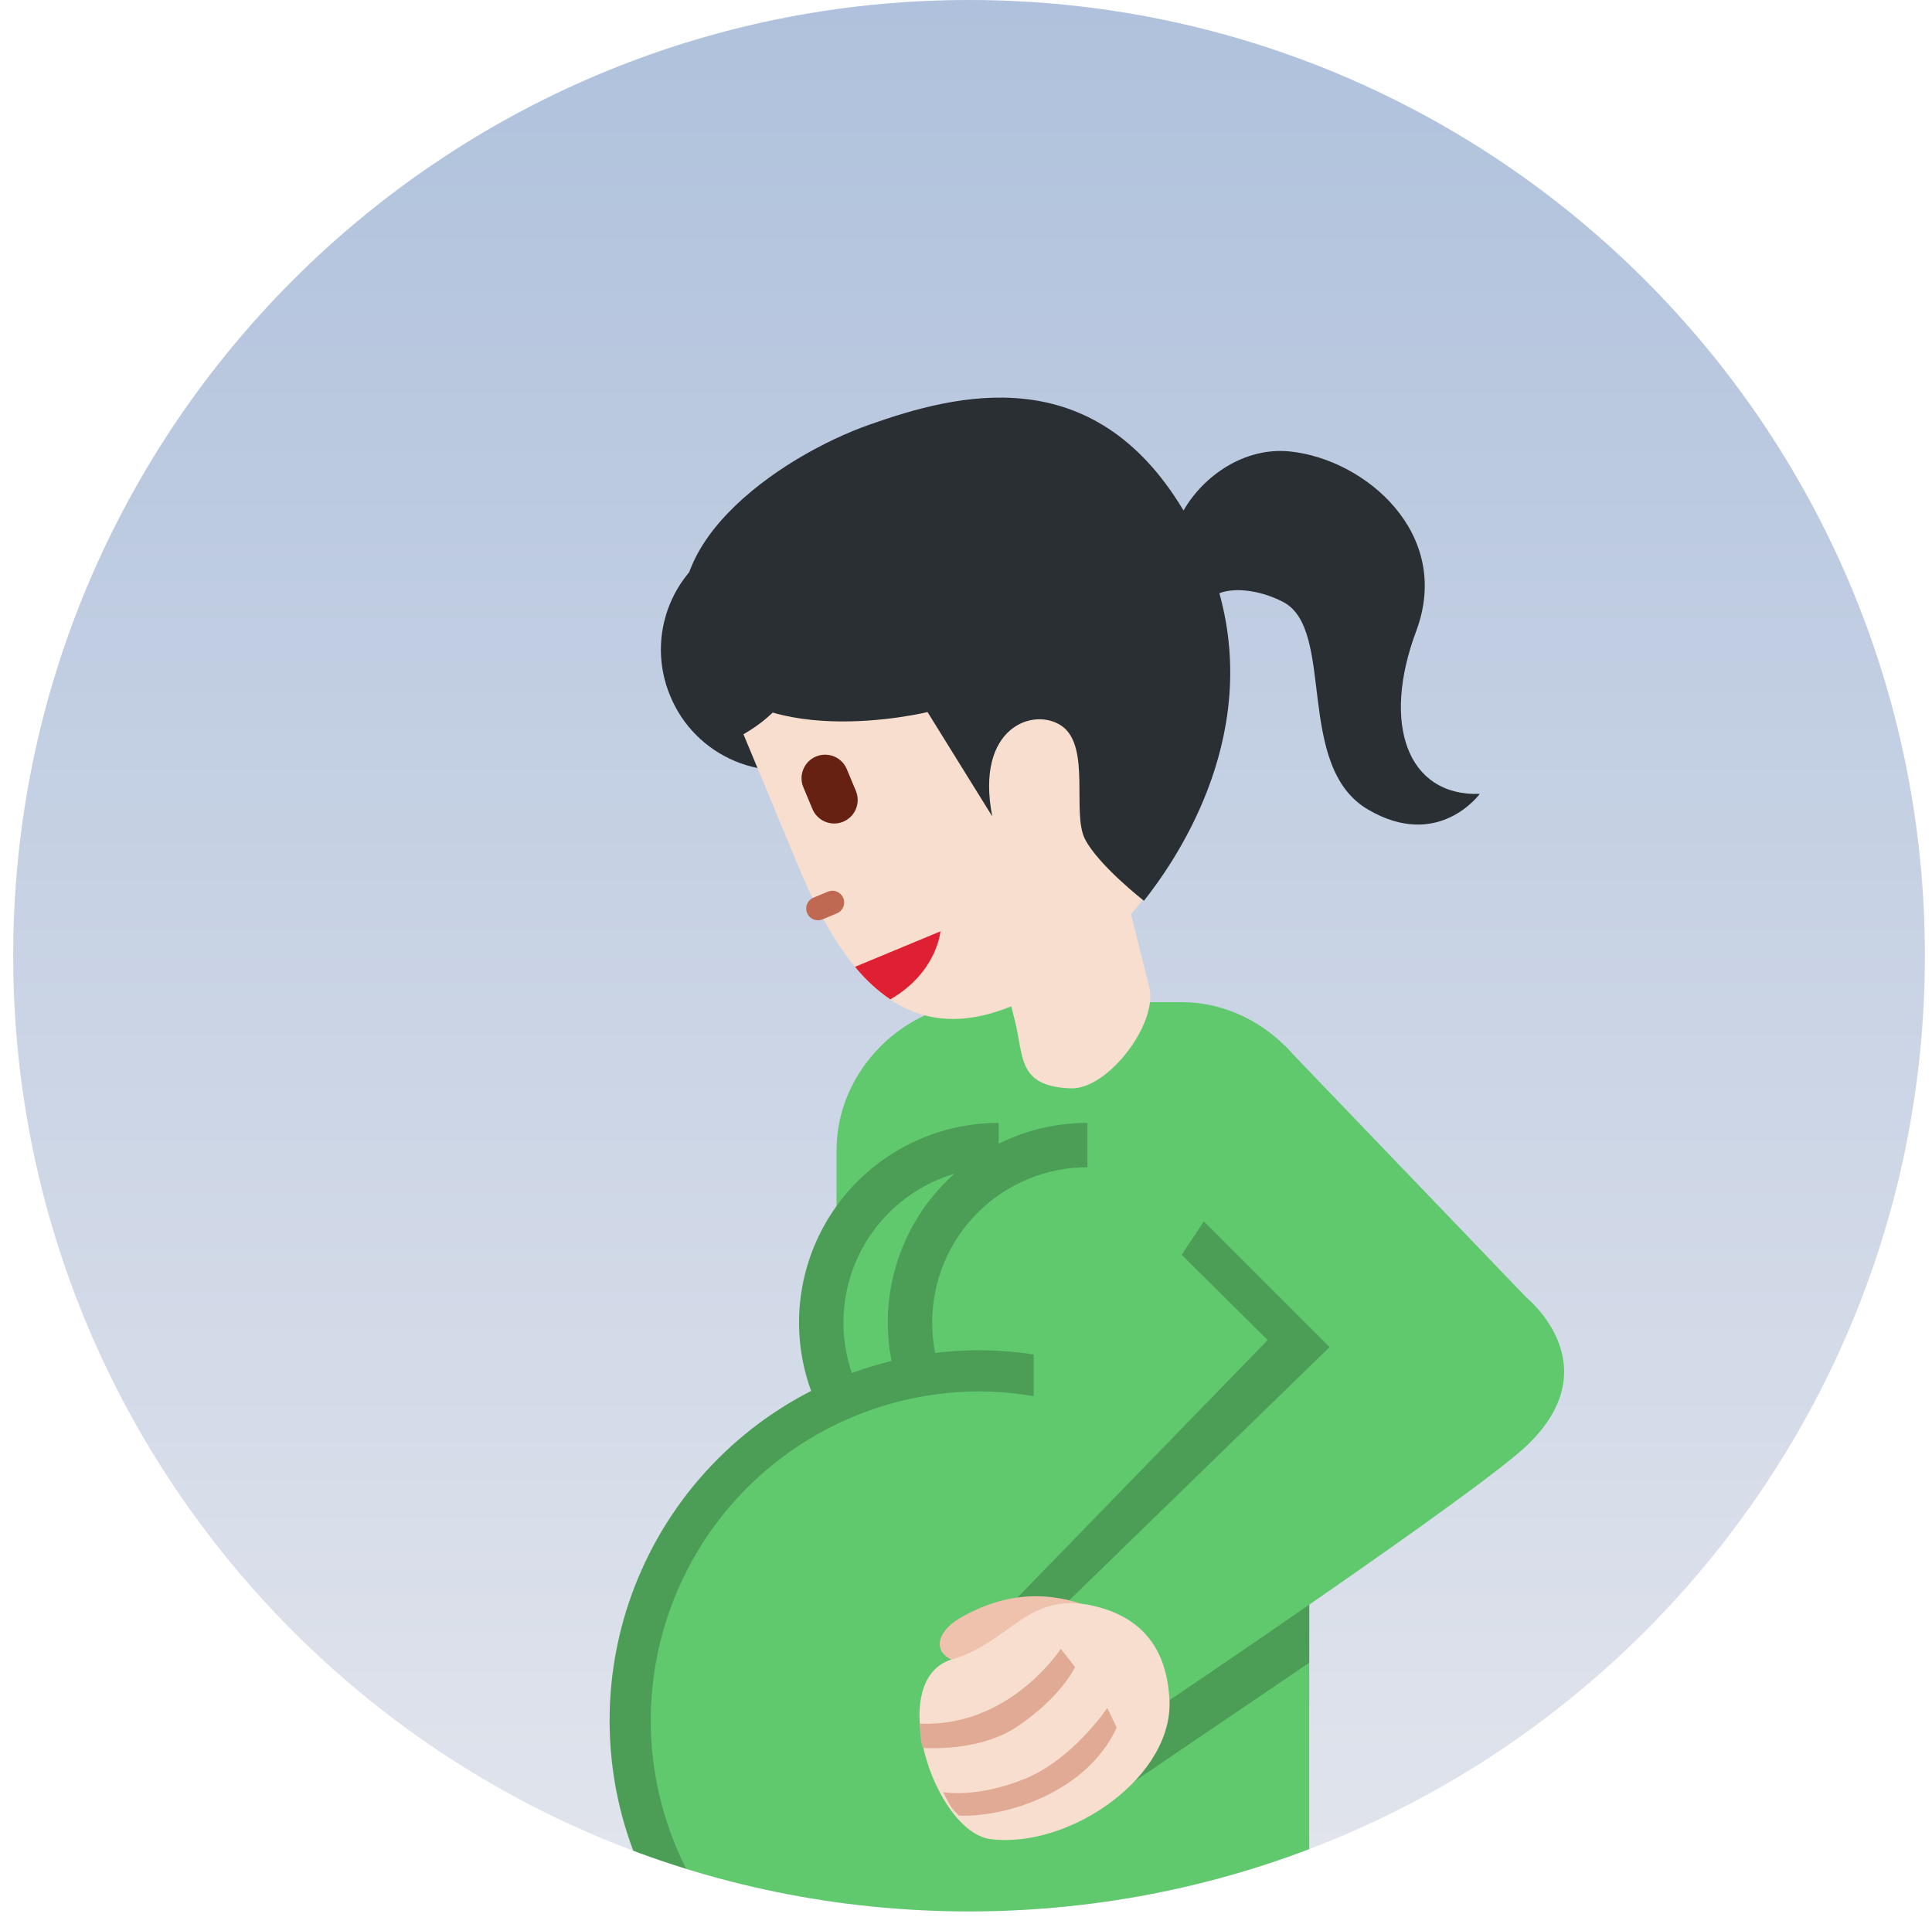
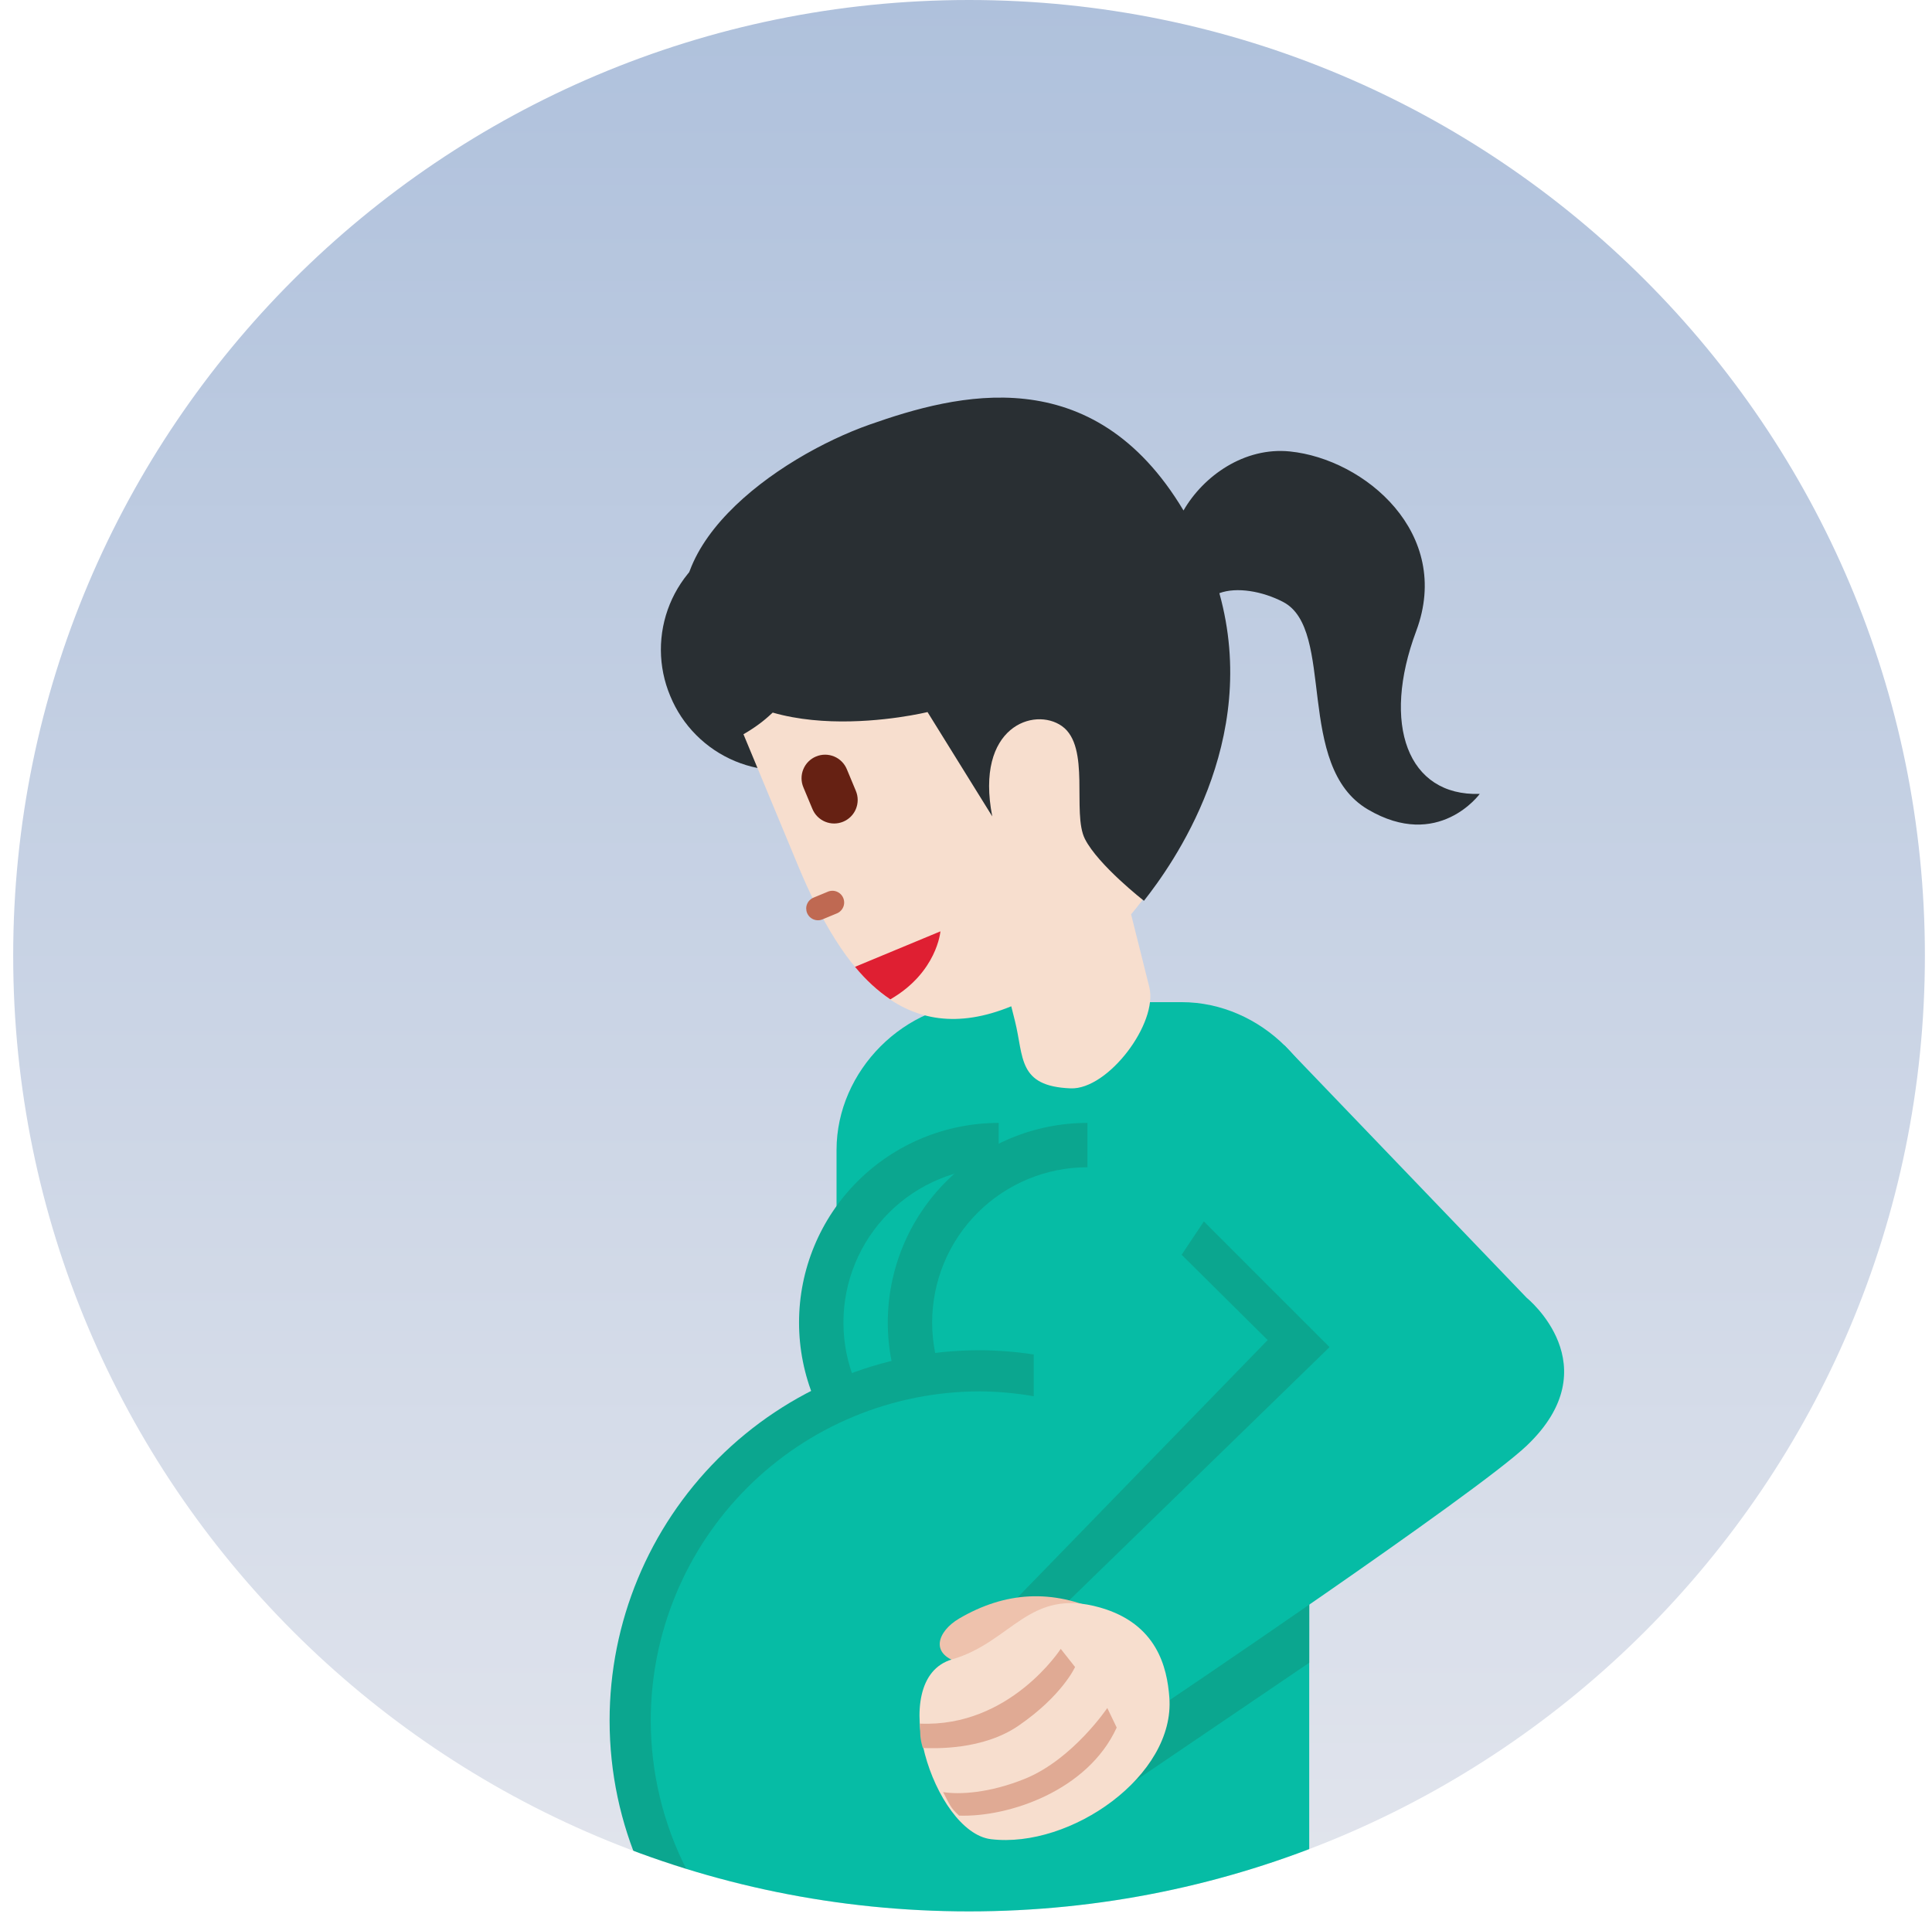
<svg xmlns="http://www.w3.org/2000/svg" width="127" height="126" viewBox="0 0 127 126" fill="none">
  <circle cx="63.7" cy="62.833" r="62.833" fill="url(#paint0_linear_4741_2340)" />
  <mask id="mask0_4741_2340" style="mask-type:alpha" maskUnits="userSpaceOnUse" x="0" y="0" width="127" height="126" fill="#000000">
    <circle cx="63.7" cy="62.833" r="62.833" fill="url(#paint1_linear_4741_2340)" />
  </mask>
  <g mask="url(#mask0_4741_2340)">
-     <path d="M77.671 65.887H64.711C59.481 65.887 54.99 70.381 54.99 75.607V130.695H86.062V104.576L87.394 99.466V75.607C87.394 70.378 82.9 65.887 77.671 65.887Z" fill="#60c96d" />
-     <path d="M65.649 73.826C62.169 73.826 58.831 75.209 56.369 77.67C53.908 80.131 52.525 83.469 52.525 86.95C52.525 90.431 53.908 93.769 56.369 96.23C58.831 98.691 62.169 100.074 65.649 100.074V73.826Z" fill="#4c9e57" />
-     <path d="M65.651 76.742C62.944 76.742 60.347 77.818 58.433 79.732C56.519 81.646 55.443 84.242 55.443 86.95C55.443 89.657 56.519 92.253 58.433 94.167C60.347 96.082 62.944 97.157 65.651 97.157V76.742Z" fill="#60c96d" />
-     <path d="M71.483 73.826C68.002 73.826 64.664 75.209 62.203 77.67C59.742 80.131 58.359 83.469 58.359 86.95C58.359 90.431 59.742 93.769 62.203 96.23C64.664 98.691 68.002 100.074 71.483 100.074V73.826Z" fill="#4c9e57" />
-     <path d="M71.483 76.742C68.776 76.742 66.179 77.818 64.265 79.732C62.351 81.646 61.275 84.242 61.275 86.95C61.275 89.657 62.351 92.253 64.265 94.167C66.179 96.082 68.776 97.157 71.483 97.157V76.742Z" fill="#60c96d" />
-     <path d="M47.608 130.695H68.472V89.136C67.132 88.902 65.775 88.78 64.415 88.772C57.959 88.772 51.767 91.336 47.202 95.901C42.637 100.467 40.072 106.658 40.072 113.115C40.072 120.032 42.971 126.262 47.608 130.695Z" fill="#4c9e57" />
-     <path d="M67.952 78.699V91.796C66.783 91.593 65.6 91.486 64.414 91.478C61.573 91.478 58.759 92.037 56.134 93.124C53.508 94.212 51.123 95.805 49.114 97.815C47.105 99.824 45.511 102.209 44.424 104.835C43.336 107.46 42.777 110.274 42.777 113.115C42.778 116.555 43.599 119.945 45.175 123.002C46.75 126.06 49.032 128.698 51.833 130.695H83.027V70.422L67.952 78.699Z" fill="#60c96d" />
-     <path d="M84.427 72.367L98.571 87.282L86.066 100.438L86.06 109.321L74.569 117.119L66.867 105.048L83.33 88.104L77.675 82.496L84.427 72.367Z" fill="#4c9e57" />
-     <path d="M84.423 68.721L100.359 85.327C100.359 85.327 105.891 89.783 100.359 95.047C97.037 98.206 76.222 112.225 76.222 112.225L69.742 105.744L87.398 88.567L77.675 78.846L84.423 68.721Z" fill="#60c96d" />
+     <path d="M77.671 65.887H64.711C59.481 65.887 54.99 70.381 54.99 75.607V130.695H86.062V104.576L87.394 99.466V75.607C87.394 70.378 82.9 65.887 77.671 65.887Z" fill="#06bca5" />
+     <path d="M65.649 73.826C62.169 73.826 58.831 75.209 56.369 77.67C53.908 80.131 52.525 83.469 52.525 86.95C52.525 90.431 53.908 93.769 56.369 96.23C58.831 98.691 62.169 100.074 65.649 100.074V73.826Z" fill="#0ba68f" />
+     <path d="M65.651 76.742C62.944 76.742 60.347 77.818 58.433 79.732C56.519 81.646 55.443 84.242 55.443 86.95C55.443 89.657 56.519 92.253 58.433 94.167C60.347 96.082 62.944 97.157 65.651 97.157V76.742Z" fill="#06bca5" />
+     <path d="M71.483 73.826C68.002 73.826 64.664 75.209 62.203 77.67C59.742 80.131 58.359 83.469 58.359 86.95C58.359 90.431 59.742 93.769 62.203 96.23C64.664 98.691 68.002 100.074 71.483 100.074V73.826Z" fill="#0ba68f" />
+     <path d="M71.483 76.742C68.776 76.742 66.179 77.818 64.265 79.732C62.351 81.646 61.275 84.242 61.275 86.95C61.275 89.657 62.351 92.253 64.265 94.167C66.179 96.082 68.776 97.157 71.483 97.157V76.742Z" fill="#06bca5" />
+     <path d="M47.608 130.695H68.472V89.136C67.132 88.902 65.775 88.78 64.415 88.772C57.959 88.772 51.767 91.336 47.202 95.901C42.637 100.467 40.072 106.658 40.072 113.115C40.072 120.032 42.971 126.262 47.608 130.695Z" fill="#0ba68f" />
+     <path d="M67.952 78.699V91.796C66.783 91.593 65.6 91.486 64.414 91.478C61.573 91.478 58.759 92.037 56.134 93.124C53.508 94.212 51.123 95.805 49.114 97.815C47.105 99.824 45.511 102.209 44.424 104.835C43.336 107.46 42.777 110.274 42.777 113.115C42.778 116.555 43.599 119.945 45.175 123.002C46.75 126.06 49.032 128.698 51.833 130.695H83.027V70.422L67.952 78.699Z" fill="#06bca5" />
+     <path d="M84.427 72.367L98.571 87.282L86.066 100.438L86.06 109.321L74.569 117.119L66.867 105.048L83.33 88.104L77.675 82.496L84.427 72.367Z" fill="#0ba68f" />
+     <path d="M84.423 68.721L100.359 85.327C100.359 85.327 105.891 89.783 100.359 95.047C97.037 98.206 76.222 112.225 76.222 112.225L69.742 105.744L87.398 88.567L77.675 78.846L84.423 68.721Z" fill="#06bca5" />
    <path d="M72.447 105.996C69.169 104.436 66.06 104.651 63.054 106.41C61.616 107.253 61.03 108.828 63.231 109.35C65.442 109.866 72.447 105.996 72.447 105.996Z" fill="#EEC2AD" />
    <path d="M76.866 111.589C77.271 116.737 70.374 121.546 65.142 120.919C61.403 120.47 58.148 110.396 62.584 109.098C66.539 107.944 67.633 104.351 72.325 105.692C76.052 106.76 76.717 109.612 76.866 111.589Z" fill="#F7DECE" />
    <path d="M73.406 113.58L72.788 112.294C72.788 112.294 70.539 115.639 67.413 116.931C65.042 117.899 63.044 117.995 61.997 117.823C62.446 118.678 62.455 118.824 63.044 119.369C66.302 119.483 71.507 117.736 73.406 113.58ZM66.94 113.466C69.827 111.489 70.67 109.599 70.67 109.599L69.728 108.406C69.728 108.406 66.389 113.586 60.463 113.32C60.507 114.044 60.448 114.184 60.661 114.924C61.457 114.951 64.595 115.07 66.94 113.466Z" fill="#E0AA94" />
    <path d="M58.573 39.729C58.975 40.684 59.184 41.708 59.189 42.744C59.195 43.78 58.996 44.806 58.604 45.765C58.212 46.724 57.636 47.596 56.907 48.332C56.178 49.068 55.311 49.653 54.356 50.053C53.398 50.448 52.372 50.65 51.336 50.648C50.3 50.646 49.274 50.439 48.318 50.041C47.361 49.642 46.493 49.059 45.762 48.324C45.031 47.59 44.452 46.718 44.059 45.76C43.657 44.805 43.448 43.78 43.443 42.744C43.439 41.709 43.638 40.682 44.03 39.723C44.422 38.764 45 37.892 45.729 37.156C46.459 36.421 47.326 35.836 48.281 35.436C49.239 35.042 50.265 34.84 51.301 34.842C52.336 34.844 53.361 35.05 54.317 35.449C55.273 35.848 56.141 36.431 56.871 37.166C57.602 37.9 58.18 38.771 58.573 39.729Z" fill="#292F33" />
    <path d="M74.352 60.114C77.86 55.929 79.954 50.58 78.155 46.258L75.18 39.092C59.099 45.147 52.482 36.838 52.482 36.838C52.482 36.838 55.631 44.415 48.871 48.273L52.467 56.929C55.407 63.998 59.414 69.061 66.475 66.159L66.714 67.11C67.314 69.493 66.874 71.421 70.382 71.555C72.835 71.648 76.148 67.268 75.547 64.885L74.352 60.114Z" fill="#F7DECE" />
    <path d="M93.095 41.487C95.498 35.065 89.715 30.183 84.792 29.681C81.805 29.378 79.111 31.282 77.798 33.563C71.817 23.548 62.869 25.907 57.176 27.911C51.145 30.034 42.174 36.278 45.694 42.989C49.215 49.702 60.971 46.815 60.971 46.815L65.226 53.674C64.076 47.771 67.996 46.453 69.807 47.739C71.715 49.096 70.449 53.444 71.318 55.159C72.187 56.873 75.197 59.224 75.197 59.224C77.046 56.873 82.882 48.789 80.155 38.999C81.283 38.576 82.978 38.862 84.346 39.576C87.822 41.382 85.083 50.376 89.919 53.219C94.553 55.946 97.271 52.196 97.271 52.196C92.523 52.353 90.799 47.626 93.095 41.487Z" fill="#292F33" />
    <path d="M54.982 60.064L54.084 60.437C53.989 60.479 53.888 60.502 53.785 60.504C53.682 60.506 53.579 60.487 53.484 60.449C53.388 60.411 53.301 60.355 53.227 60.282C53.154 60.21 53.095 60.124 53.056 60.029C53.016 59.934 52.996 59.831 52.996 59.728C52.996 59.625 53.017 59.523 53.058 59.429C53.098 59.334 53.157 59.248 53.231 59.176C53.305 59.105 53.393 59.048 53.489 59.011L54.39 58.638C54.484 58.593 54.587 58.569 54.691 58.565C54.796 58.561 54.9 58.579 54.997 58.617C55.094 58.654 55.183 58.711 55.258 58.784C55.333 58.857 55.392 58.944 55.432 59.041C55.472 59.137 55.492 59.241 55.491 59.345C55.49 59.45 55.468 59.553 55.425 59.648C55.383 59.744 55.322 59.83 55.246 59.901C55.17 59.973 55.08 60.028 54.982 60.064Z" fill="#BF6952" />
    <path d="M55.424 54.024C55.045 54.181 54.621 54.181 54.242 54.024C53.864 53.868 53.563 53.568 53.406 53.19L52.808 51.758C52.65 51.379 52.65 50.953 52.807 50.574C52.963 50.194 53.264 49.893 53.643 49.736C54.022 49.578 54.448 49.578 54.828 49.734C55.207 49.891 55.508 50.192 55.666 50.571L56.261 52C56.339 52.188 56.38 52.389 56.38 52.593C56.38 52.796 56.34 52.998 56.263 53.186C56.185 53.374 56.071 53.545 55.927 53.689C55.783 53.833 55.612 53.947 55.424 54.024Z" fill="#662113" />
    <path d="M56.205 63.566C56.914 64.426 57.69 65.143 58.526 65.703C61.603 63.927 61.819 61.232 61.819 61.232L56.351 63.504L56.205 63.566Z" fill="#DF1F32" />
  </g>
  <defs fill="#000000">
    <linearGradient id="paint0_linear_4741_2340" x1="63.7" y1="0" x2="63.7" y2="125.665" gradientUnits="userSpaceOnUse" fill="#000000">
      <stop stop-color="#AFC1DC" fill="#000000" />
      <stop offset="1" stop-color="#E2E5ED" fill="#000000" />
    </linearGradient>
    <linearGradient id="paint1_linear_4741_2340" x1="63.7" y1="0" x2="63.7" y2="125.665" gradientUnits="userSpaceOnUse" fill="#000000">
      <stop stop-color="#AFC1DC" fill="#000000" />
      <stop offset="1" stop-color="#E2E5ED" fill="#000000" />
    </linearGradient>
  </defs>
</svg>
